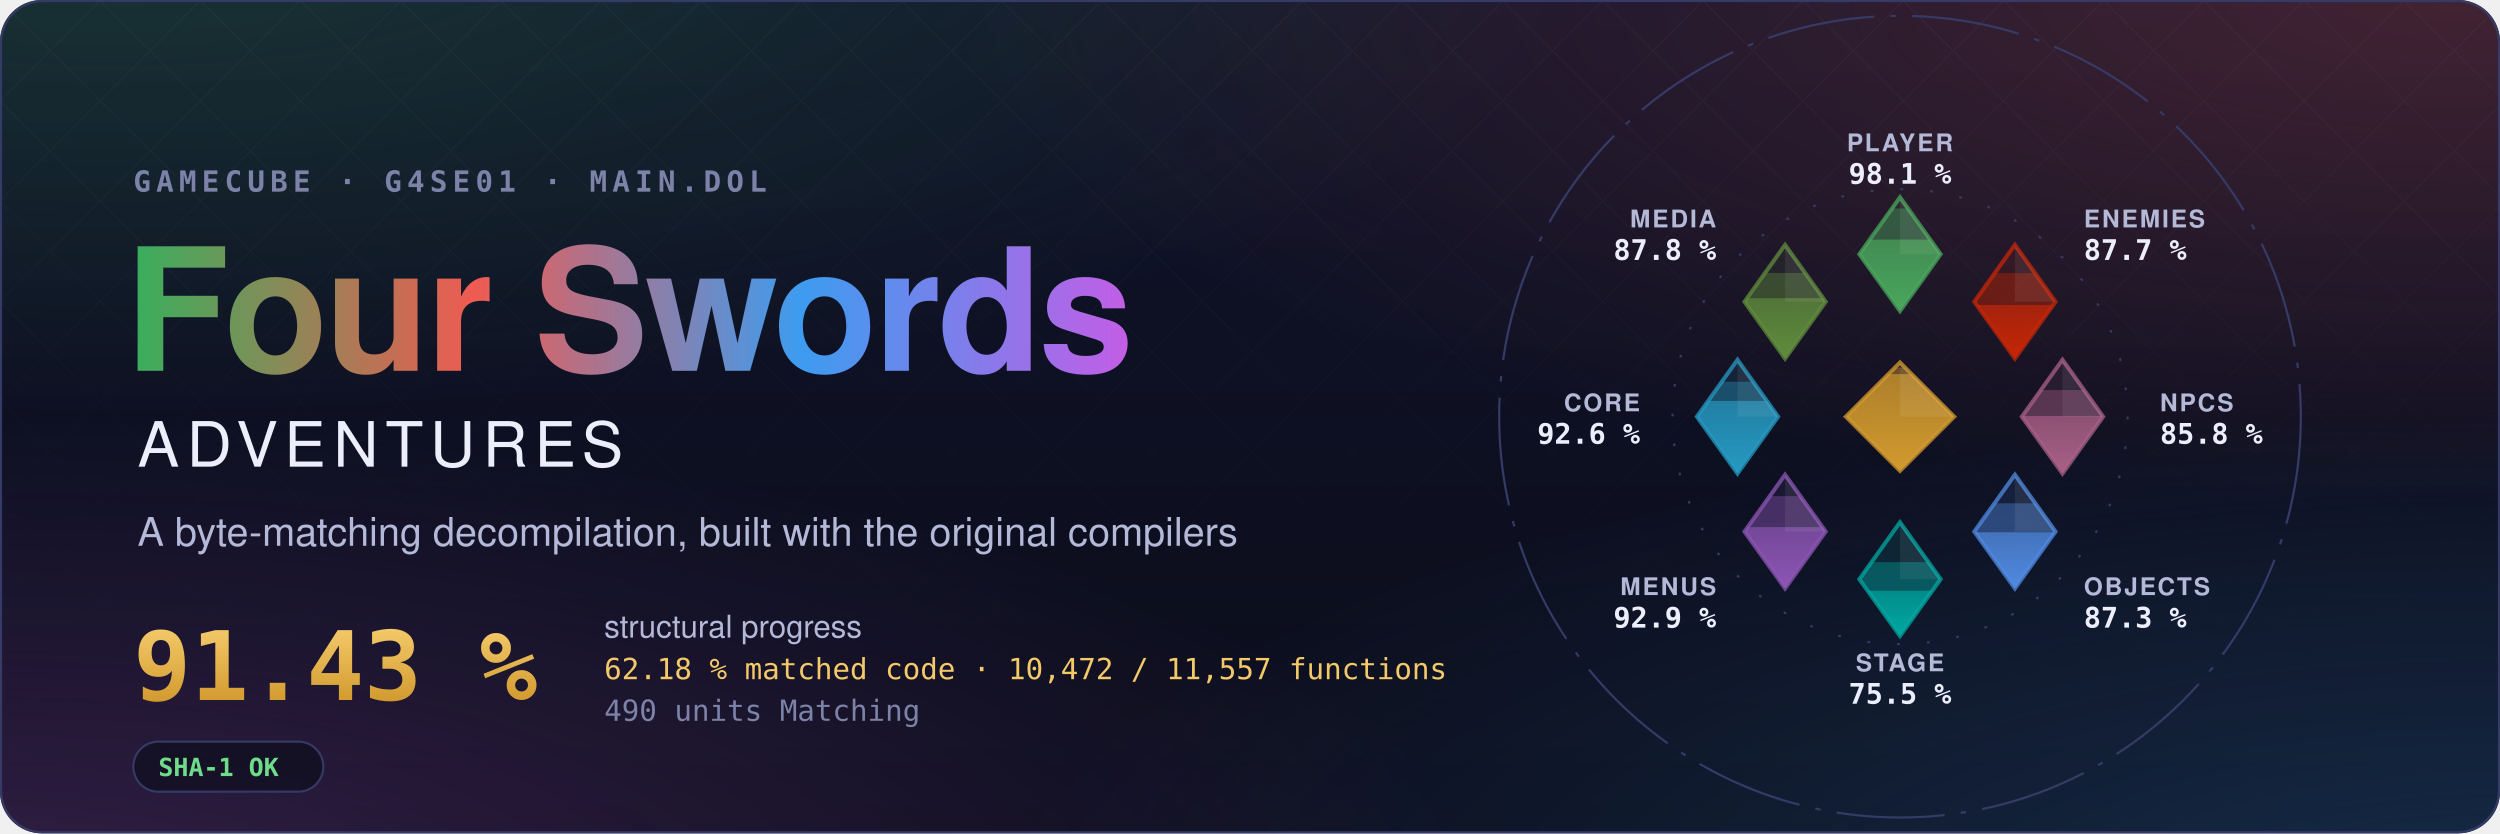
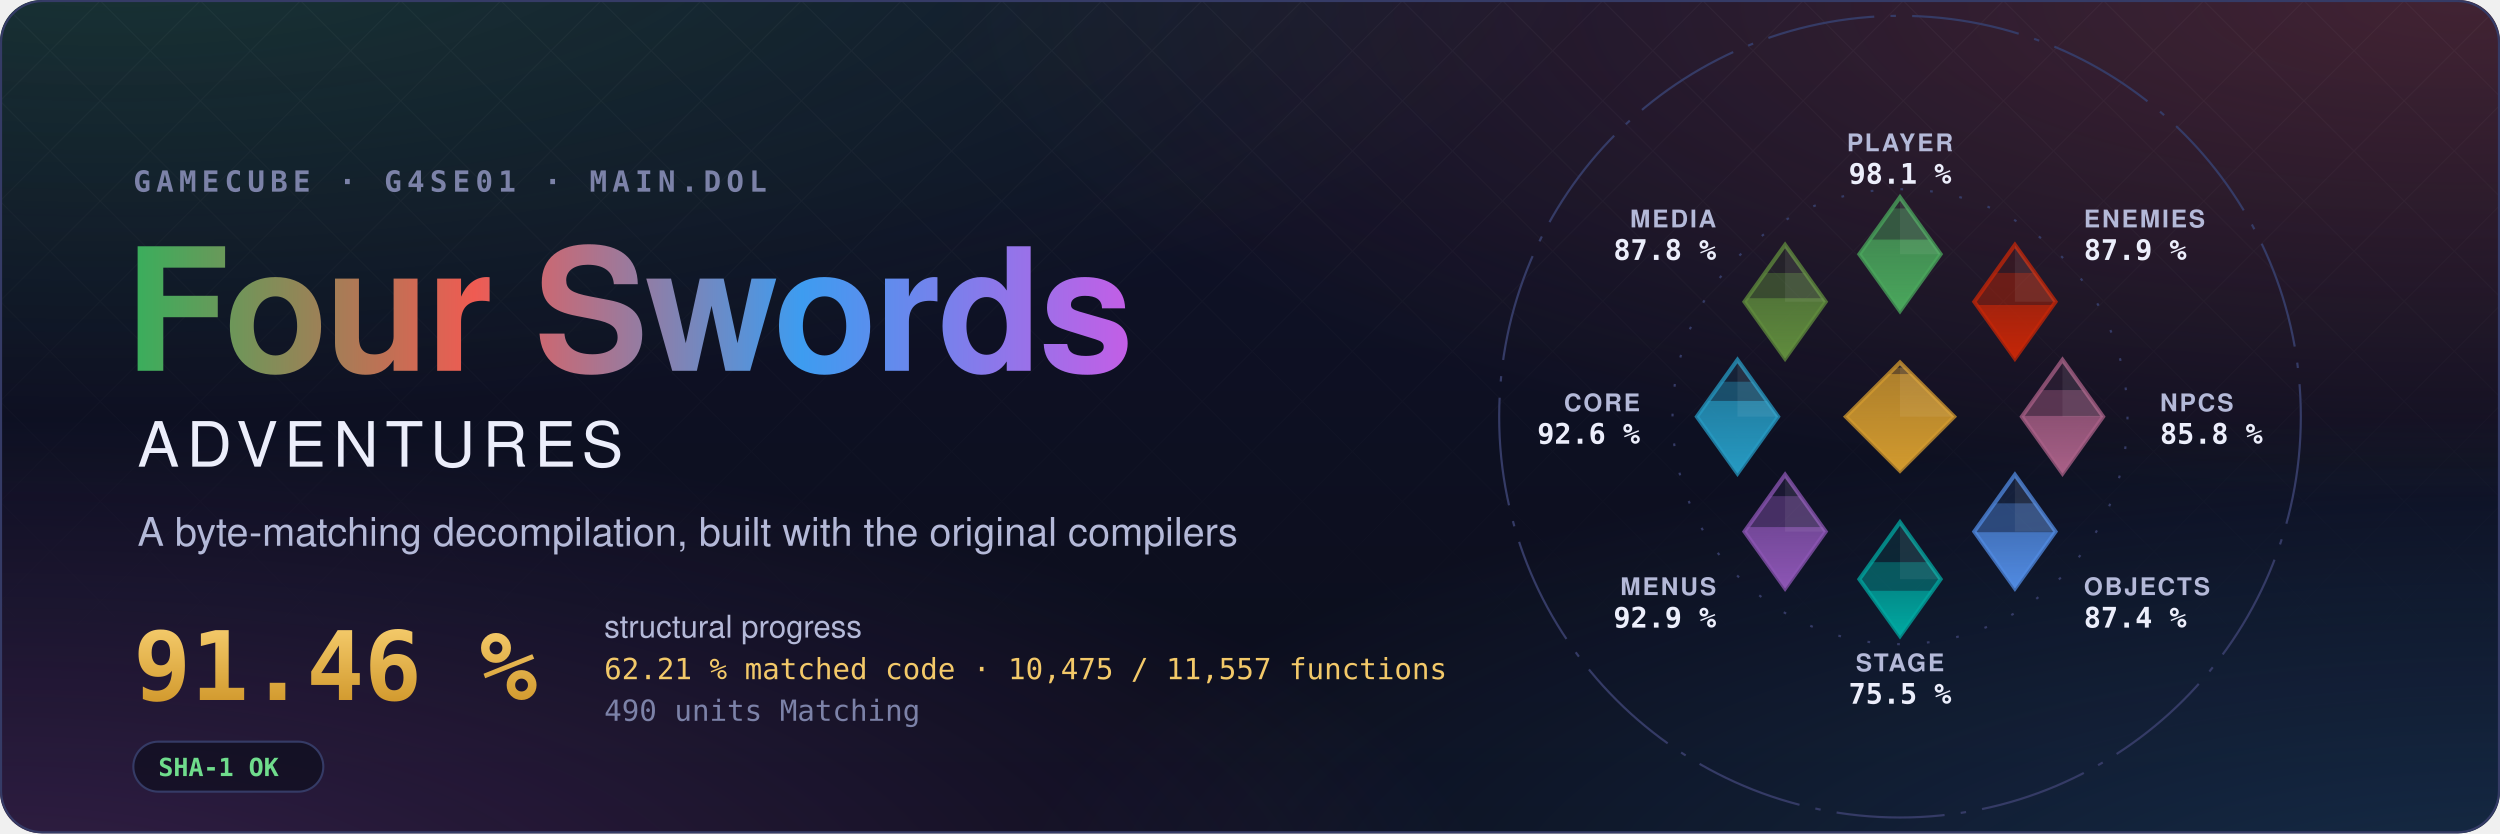
- <svg xmlns="http://www.w3.org/2000/svg" width="1200" height="400" viewBox="0 0 1200 400" role="img" aria-label="Four Swords Adventures decompilation: 91.43 % structural progress, 62.18 % matched code, 10,472 of 11,557 functions">
+ <svg xmlns="http://www.w3.org/2000/svg" width="1200" height="400" viewBox="0 0 1200 400" role="img" aria-label="Four Swords Adventures decompilation: 91.46 % structural progress, 62.21 % matched code, 10,475 of 11,557 functions">
  <style>text { font-family: -apple-system, BlinkMacSystemFont, 'Segoe UI', Helvetica, Arial, sans-serif; } .mono { font-family: ui-monospace, SFMono-Regular, 'SF Mono', Menlo, Consolas, monospace; } .spin { transform-box: fill-box; transform-origin: center; animation: spin 90s linear infinite; } @keyframes spin { to { transform: rotate(360deg); } } .rise { transform-box: fill-box; transform-origin: 50% 100%; animation: rise 1.6s cubic-bezier(.2,.8,.2,1) both; } @keyframes rise { from { transform: scaleY(0); } } @media (prefers-reduced-motion: reduce) { * { animation: none !important; } }</style>
  <defs>
    <radialGradient id="glow0" cx="0.05" cy="-0.1" r="0.6">
      <stop offset="0" stop-color="#3aae5c" stop-opacity="0.22" />
      <stop offset="1" stop-color="#3aae5c" stop-opacity="0" />
    </radialGradient>
    <radialGradient id="glow1" cx="0.98" cy="0.0" r="0.6">
      <stop offset="0" stop-color="#ef5b52" stop-opacity="0.22" />
      <stop offset="1" stop-color="#ef5b52" stop-opacity="0" />
    </radialGradient>
    <radialGradient id="glow2" cx="1.0" cy="1.1" r="0.6">
      <stop offset="0" stop-color="#3d9cf0" stop-opacity="0.22" />
      <stop offset="1" stop-color="#3d9cf0" stop-opacity="0" />
    </radialGradient>
    <radialGradient id="glow3" cx="0.0" cy="1.1" r="0.6">
      <stop offset="0" stop-color="#c35ee6" stop-opacity="0.22" />
      <stop offset="1" stop-color="#c35ee6" stop-opacity="0" />
    </radialGradient>
    <linearGradient id="sky" x1="0" y1="0" x2="0" y2="1">
      <stop offset="0" stop-color="#10132a" />
      <stop offset="1" stop-color="#0b0d1a" />
    </linearGradient>
    <linearGradient id="four" x1="0" y1="0" x2="1" y2="0">
      <stop offset="0" stop-color="#3aae5c" />
      <stop offset="0.34" stop-color="#ef5b52" />
      <stop offset="0.67" stop-color="#3d9cf0" />
      <stop offset="1" stop-color="#c35ee6" />
    </linearGradient>
    <linearGradient id="goldtext" x1="0" y1="0" x2="0" y2="1">
      <stop offset="0" stop-color="#f3c969" />
      <stop offset="1" stop-color="#d29a2e" />
    </linearGradient>
    <pattern id="lattice" width="34" height="34" patternUnits="userSpaceOnUse" patternTransform="rotate(45)">
      <path d="M0 0H34M0 0V34" stroke="#fff" stroke-opacity="0.035" />
    </pattern>
    <linearGradient id="fade" x1="0" y1="0" x2="0" y2="1">
      <stop offset="0" stop-color="#fff" />
      <stop offset="0.8" stop-color="#fff" stop-opacity="0" />
    </linearGradient>
    <mask id="fadeMask">
      <rect width="1200" height="400" fill="url(#fade)" />
    </mask>
    <clipPath id="card">
      <rect width="1200" height="400" rx="20" />
    </clipPath>
  </defs>
  <g clip-path="url(#card)">
    <rect width="1200" height="400" fill="url(#sky)" />
    <rect width="1200" height="400" fill="url(#glow0)" />
    <rect width="1200" height="400" fill="url(#glow1)" />
    <rect width="1200" height="400" fill="url(#glow2)" />
    <rect width="1200" height="400" fill="url(#glow3)" />
    <rect width="1200" height="400" fill="url(#lattice)" mask="url(#fadeMask)" />
  </g>
  <rect x="0.5" y="0.5" width="1199" height="399" rx="20" fill="none" stroke="#353b66" />
  <text x="64" y="92" class="mono" font-size="14" font-weight="600" letter-spacing="0.18em" fill="#7c82a8">GAMECUBE · G4SE01 · MAIN.DOL</text>
  <text x="60" y="178" font-size="82" font-weight="700" letter-spacing="-1.5" fill="url(#four)">Four Swords</text>
  <text x="66" y="224" font-size="30" font-weight="500" letter-spacing="0.12em" fill="#eceefb">ADVENTURES</text>
  <text x="66" y="262" font-size="19" fill="#b4b9d8">A byte-matching decompilation, built with the original compilers</text>
-   <text x="64" y="336" class="mono" font-size="46" font-weight="700" fill="url(#goldtext)">91.43 %</text>
+   <text x="64" y="336" class="mono" font-size="46" font-weight="700" fill="url(#goldtext)">91.46 %</text>
  <text x="290" y="306" font-size="15" fill="#b4b9d8">structural progress</text>
-   <text x="290" y="326" class="mono" font-size="14" fill="#f3c969">62.18 % matched code · 10,472 / 11,557 functions</text>
+   <text x="290" y="326" class="mono" font-size="14" fill="#f3c969">62.21 % matched code · 10,475 / 11,557 functions</text>
  <text x="290" y="346" class="mono" font-size="14" fill="#7c82a8">490 units Matching</text>
  <g transform="translate(64 356)">
    <rect width="91.2" height="24" rx="12" fill="#0b0d1a" fill-opacity="0.6" stroke="#353b66" />
    <text x="12" y="16.5" class="mono" font-size="12" font-weight="600" fill="#6fdc8c">SHA-1 OK</text>
  </g>
  <defs>
    <clipPath id="ec-player">
      <path d="M0 -81L15 -60L0 -39L-15 -60Z" />
    </clipPath>
    <linearGradient id="eg-player" x1="0" y1="1" x2="0" y2="0">
      <stop offset="0" stop-color="#4aa75c" />
      <stop offset="1" stop-color="#4aa75c" stop-opacity="0.65" />
    </linearGradient>
    <clipPath id="ec-enemies">
      <path d="M42.43 -63.43L57.43 -42.43L42.43 -21.43L27.43 -42.43Z" />
    </clipPath>
    <linearGradient id="eg-enemies" x1="0" y1="1" x2="0" y2="0">
      <stop offset="0" stop-color="#c52607" />
      <stop offset="1" stop-color="#c52607" stop-opacity="0.65" />
    </linearGradient>
    <clipPath id="ec-npcs">
      <path d="M60 -21L75 0L60 21L45 0Z" />
    </clipPath>
    <linearGradient id="eg-npcs" x1="0" y1="1" x2="0" y2="0">
      <stop offset="0" stop-color="#a96087" />
      <stop offset="1" stop-color="#a96087" stop-opacity="0.65" />
    </linearGradient>
    <clipPath id="ec-objects">
      <path d="M42.43 21.43L57.43 42.43L42.43 63.43L27.43 42.43Z" />
    </clipPath>
    <linearGradient id="eg-objects" x1="0" y1="1" x2="0" y2="0">
      <stop offset="0" stop-color="#508ae1" />
      <stop offset="1" stop-color="#508ae1" stop-opacity="0.65" />
    </linearGradient>
    <clipPath id="ec-stage">
      <path d="M0 39L15 60L0 81L-15 60Z" />
    </clipPath>
    <linearGradient id="eg-stage" x1="0" y1="1" x2="0" y2="0">
      <stop offset="0" stop-color="#00a8a1" />
      <stop offset="1" stop-color="#00a8a1" stop-opacity="0.65" />
    </linearGradient>
    <clipPath id="ec-menus">
      <path d="M-42.43 21.43L-27.43 42.43L-42.43 63.43L-57.43 42.43Z" />
    </clipPath>
    <linearGradient id="eg-menus" x1="0" y1="1" x2="0" y2="0">
      <stop offset="0" stop-color="#8c55b4" />
      <stop offset="1" stop-color="#8c55b4" stop-opacity="0.65" />
    </linearGradient>
    <clipPath id="ec-core">
      <path d="M-60 -21L-45 0L-60 21L-75 0Z" />
    </clipPath>
    <linearGradient id="eg-core" x1="0" y1="1" x2="0" y2="0">
      <stop offset="0" stop-color="#269ac2" />
      <stop offset="1" stop-color="#269ac2" stop-opacity="0.65" />
    </linearGradient>
    <clipPath id="ec-media">
      <path d="M-42.43 -63.43L-27.43 -42.43L-42.43 -21.43L-57.43 -42.43Z" />
    </clipPath>
    <linearGradient id="eg-media" x1="0" y1="1" x2="0" y2="0">
      <stop offset="0" stop-color="#608c3d" />
      <stop offset="1" stop-color="#608c3d" stop-opacity="0.65" />
    </linearGradient>
    <clipPath id="ec-libs">
      <path d="M0 -20L20 0L0 20L-20 0Z" />
    </clipPath>
    <linearGradient id="eg-libs" x1="0" y1="1" x2="0" y2="0">
      <stop offset="0" stop-color="#d29a2e" />
      <stop offset="1" stop-color="#d29a2e" stop-opacity="0.65" />
    </linearGradient>
  </defs>
  <g transform="translate(912 200) scale(1.3)">
    <circle class="spin" r="148" fill="none" stroke="#353b66" stroke-width="0.8" stroke-dasharray="40 6 2 6" />
    <circle r="84" fill="none" stroke="#353b66" stroke-width="0.8" stroke-dasharray="1 10" />
    <path d="M0 -81L15 -60L0 -39L-15 -60Z" fill="#4aa75c" fill-opacity="0.12" stroke="#4aa75c" stroke-opacity="0.75" stroke-width="1.5" />
    <g clip-path="url(#ec-player)">
      <rect class="rise" style="animation-delay:0.20s" x="-15.0" y="-76.88" width="30" height="37.88" fill="#4aa75c" fill-opacity="0.38" />
    </g>
    <g clip-path="url(#ec-player)">
      <rect class="rise" style="animation-delay:0.20s" x="-15.0" y="-65.38" width="30" height="26.38" fill="url(#eg-player)" />
    </g>
    <path d="M0.0 -81.0L15.0 -60.0L0.0 -60.0Z" fill="#fff" fill-opacity="0.07" />
    <text x="0.0" y="-98.0" text-anchor="middle" font-size="9" font-weight="600" letter-spacing="0.08em" fill="#b4b9d8">PLAYER</text>
    <text x="0.0" y="-86.0" text-anchor="middle" font-size="10.5" font-weight="700" fill="#eceefb" class="mono">98.1 %</text>
    <path d="M42.43 -63.43L57.43 -42.43L42.43 -21.43L27.43 -42.43Z" fill="#c52607" fill-opacity="0.12" stroke="#c52607" stroke-opacity="0.75" stroke-width="1.5" />
    <g clip-path="url(#ec-enemies)">
-       <rect class="rise" style="animation-delay:0.30s" x="27.43" y="-53.02" width="30" height="31.59" fill="#c52607" fill-opacity="0.38" />
+       <rect class="rise" style="animation-delay:0.30s" x="27.43" y="-53.08" width="30" height="31.65" fill="#c52607" fill-opacity="0.38" />
    </g>
    <g clip-path="url(#ec-enemies)">
      <rect class="rise" style="animation-delay:0.30s" x="27.43" y="-41.22" width="30" height="19.79" fill="url(#eg-enemies)" />
    </g>
    <path d="M42.43 -63.43L57.43 -42.43L42.43 -42.43Z" fill="#fff" fill-opacity="0.07" />
    <text x="67.88" y="-69.88" text-anchor="start" font-size="9" font-weight="600" letter-spacing="0.08em" fill="#b4b9d8">ENEMIES</text>
-     <text x="67.88" y="-57.88" text-anchor="start" font-size="10.5" font-weight="700" fill="#eceefb" class="mono">87.7 %</text>
+     <text x="67.88" y="-57.88" text-anchor="start" font-size="10.5" font-weight="700" fill="#eceefb" class="mono">87.9 %</text>
    <path d="M60 -21L75 0L60 21L45 0Z" fill="#a96087" fill-opacity="0.12" stroke="#a96087" stroke-opacity="0.75" stroke-width="1.5" />
    <g clip-path="url(#ec-npcs)">
      <rect class="rise" style="animation-delay:0.40s" x="45.0" y="-9.82" width="30" height="30.82" fill="#a96087" fill-opacity="0.38" />
    </g>
    <g clip-path="url(#ec-npcs)">
      <rect class="rise" style="animation-delay:0.40s" x="45.0" y="-0.26" width="30" height="21.26" fill="url(#eg-npcs)" />
    </g>
    <path d="M60.0 -21.0L75.0 0.0L60.0 0.0Z" fill="#fff" fill-opacity="0.07" />
    <text x="96.0" y="-2.0" text-anchor="start" font-size="9" font-weight="600" letter-spacing="0.08em" fill="#b4b9d8">NPCS</text>
    <text x="96.0" y="10.0" text-anchor="start" font-size="10.5" font-weight="700" fill="#eceefb" class="mono">85.8 %</text>
    <path d="M42.43 21.43L57.43 42.43L42.43 63.43L27.43 42.43Z" fill="#508ae1" fill-opacity="0.12" stroke="#508ae1" stroke-opacity="0.75" stroke-width="1.5" />
    <g clip-path="url(#ec-objects)">
      <rect class="rise" style="animation-delay:0.50s" x="27.43" y="31.99" width="30" height="31.44" fill="#508ae1" fill-opacity="0.38" />
    </g>
    <g clip-path="url(#ec-objects)">
-       <rect class="rise" style="animation-delay:0.50s" x="27.43" y="42.69" width="30" height="20.74" fill="url(#eg-objects)" />
+       <rect class="rise" style="animation-delay:0.50s" x="27.43" y="42.66" width="30" height="20.77" fill="url(#eg-objects)" />
    </g>
    <path d="M42.43 21.43L57.43 42.43L42.43 42.43Z" fill="#fff" fill-opacity="0.07" />
    <text x="67.88" y="65.88" text-anchor="start" font-size="9" font-weight="600" letter-spacing="0.08em" fill="#b4b9d8">OBJECTS</text>
-     <text x="67.88" y="77.88" text-anchor="start" font-size="10.5" font-weight="700" fill="#eceefb" class="mono">87.3 %</text>
+     <text x="67.88" y="77.88" text-anchor="start" font-size="10.5" font-weight="700" fill="#eceefb" class="mono">87.4 %</text>
    <path d="M0 39L15 60L0 81L-15 60Z" fill="#00a8a1" fill-opacity="0.12" stroke="#00a8a1" stroke-opacity="0.75" stroke-width="1.5" />
    <g clip-path="url(#ec-stage)">
      <rect class="rise" style="animation-delay:0.60s" x="-15.0" y="53.71" width="30" height="27.29" fill="#00a8a1" fill-opacity="0.38" />
    </g>
    <g clip-path="url(#ec-stage)">
      <rect class="rise" style="animation-delay:0.60s" x="-15.0" y="64.29" width="30" height="16.71" fill="url(#eg-stage)" />
    </g>
    <path d="M0.0 39.0L15.0 60.0L0.0 60.0Z" fill="#fff" fill-opacity="0.07" />
    <text x="0.0" y="94.0" text-anchor="middle" font-size="9" font-weight="600" letter-spacing="0.08em" fill="#b4b9d8">STAGE</text>
    <text x="0.0" y="106.0" text-anchor="middle" font-size="10.5" font-weight="700" fill="#eceefb" class="mono">75.5 %</text>
    <path d="M-42.43 21.43L-27.43 42.43L-42.43 63.43L-57.43 42.43Z" fill="#8c55b4" fill-opacity="0.12" stroke="#8c55b4" stroke-opacity="0.75" stroke-width="1.5" />
    <g clip-path="url(#ec-menus)">
      <rect class="rise" style="animation-delay:0.70s" x="-57.43" y="29.34" width="30" height="34.09" fill="#8c55b4" fill-opacity="0.38" />
    </g>
    <g clip-path="url(#ec-menus)">
      <rect class="rise" style="animation-delay:0.70s" x="-57.43" y="40.77" width="30" height="22.66" fill="url(#eg-menus)" />
    </g>
    <path d="M-42.43 21.43L-27.43 42.43L-42.43 42.43Z" fill="#fff" fill-opacity="0.07" />
    <text x="-67.88" y="65.88" text-anchor="end" font-size="9" font-weight="600" letter-spacing="0.08em" fill="#b4b9d8">MENUS</text>
    <text x="-67.88" y="77.88" text-anchor="end" font-size="10.5" font-weight="700" fill="#eceefb" class="mono">92.9 %</text>
    <path d="M-60 -21L-45 0L-60 21L-75 0Z" fill="#269ac2" fill-opacity="0.12" stroke="#269ac2" stroke-opacity="0.75" stroke-width="1.5" />
    <g clip-path="url(#ec-core)">
      <rect class="rise" style="animation-delay:0.80s" x="-75.0" y="-12.89" width="30" height="33.89" fill="#269ac2" fill-opacity="0.38" />
    </g>
    <g clip-path="url(#ec-core)">
      <rect class="rise" style="animation-delay:0.80s" x="-75.0" y="-5.82" width="30" height="26.82" fill="url(#eg-core)" />
    </g>
    <path d="M-60.0 -21.0L-45.0 0.0L-60.0 0.0Z" fill="#fff" fill-opacity="0.07" />
    <text x="-96.0" y="-2.0" text-anchor="end" font-size="9" font-weight="600" letter-spacing="0.08em" fill="#b4b9d8">CORE</text>
    <text x="-96.0" y="10.0" text-anchor="end" font-size="10.5" font-weight="700" fill="#eceefb" class="mono">92.6 %</text>
    <path d="M-42.43 -63.43L-27.43 -42.43L-42.43 -21.43L-57.43 -42.43Z" fill="#608c3d" fill-opacity="0.12" stroke="#608c3d" stroke-opacity="0.75" stroke-width="1.5" />
    <g clip-path="url(#ec-media)">
      <rect class="rise" style="animation-delay:0.90s" x="-57.43" y="-53.04" width="30" height="31.61" fill="#608c3d" fill-opacity="0.38" />
    </g>
    <g clip-path="url(#ec-media)">
      <rect class="rise" style="animation-delay:0.90s" x="-57.43" y="-43.75" width="30" height="22.32" fill="url(#eg-media)" />
    </g>
    <path d="M-42.43 -63.43L-27.43 -42.43L-42.43 -42.43Z" fill="#fff" fill-opacity="0.07" />
    <text x="-67.88" y="-69.88" text-anchor="end" font-size="9" font-weight="600" letter-spacing="0.08em" fill="#b4b9d8">MEDIA</text>
    <text x="-67.88" y="-57.88" text-anchor="end" font-size="10.5" font-weight="700" fill="#eceefb" class="mono">87.8 %</text>
    <path d="M0 -20L20 0L0 20L-20 0Z" fill="#d29a2e" fill-opacity="0.12" stroke="#d29a2e" stroke-opacity="0.75" stroke-width="1.5" />
    <g clip-path="url(#ec-libs)">
      <rect class="rise" style="animation-delay:1.00s" x="-20" y="-18.12" width="40" height="38.12" fill="#d29a2e" fill-opacity="0.38" />
    </g>
    <g clip-path="url(#ec-libs)">
      <rect class="rise" style="animation-delay:1.00s" x="-20" y="-15.73" width="40" height="35.73" fill="url(#eg-libs)" />
    </g>
    <path d="M0 -20L20 0L0 0Z" fill="#fff" fill-opacity="0.07" />
  </g>
</svg>
